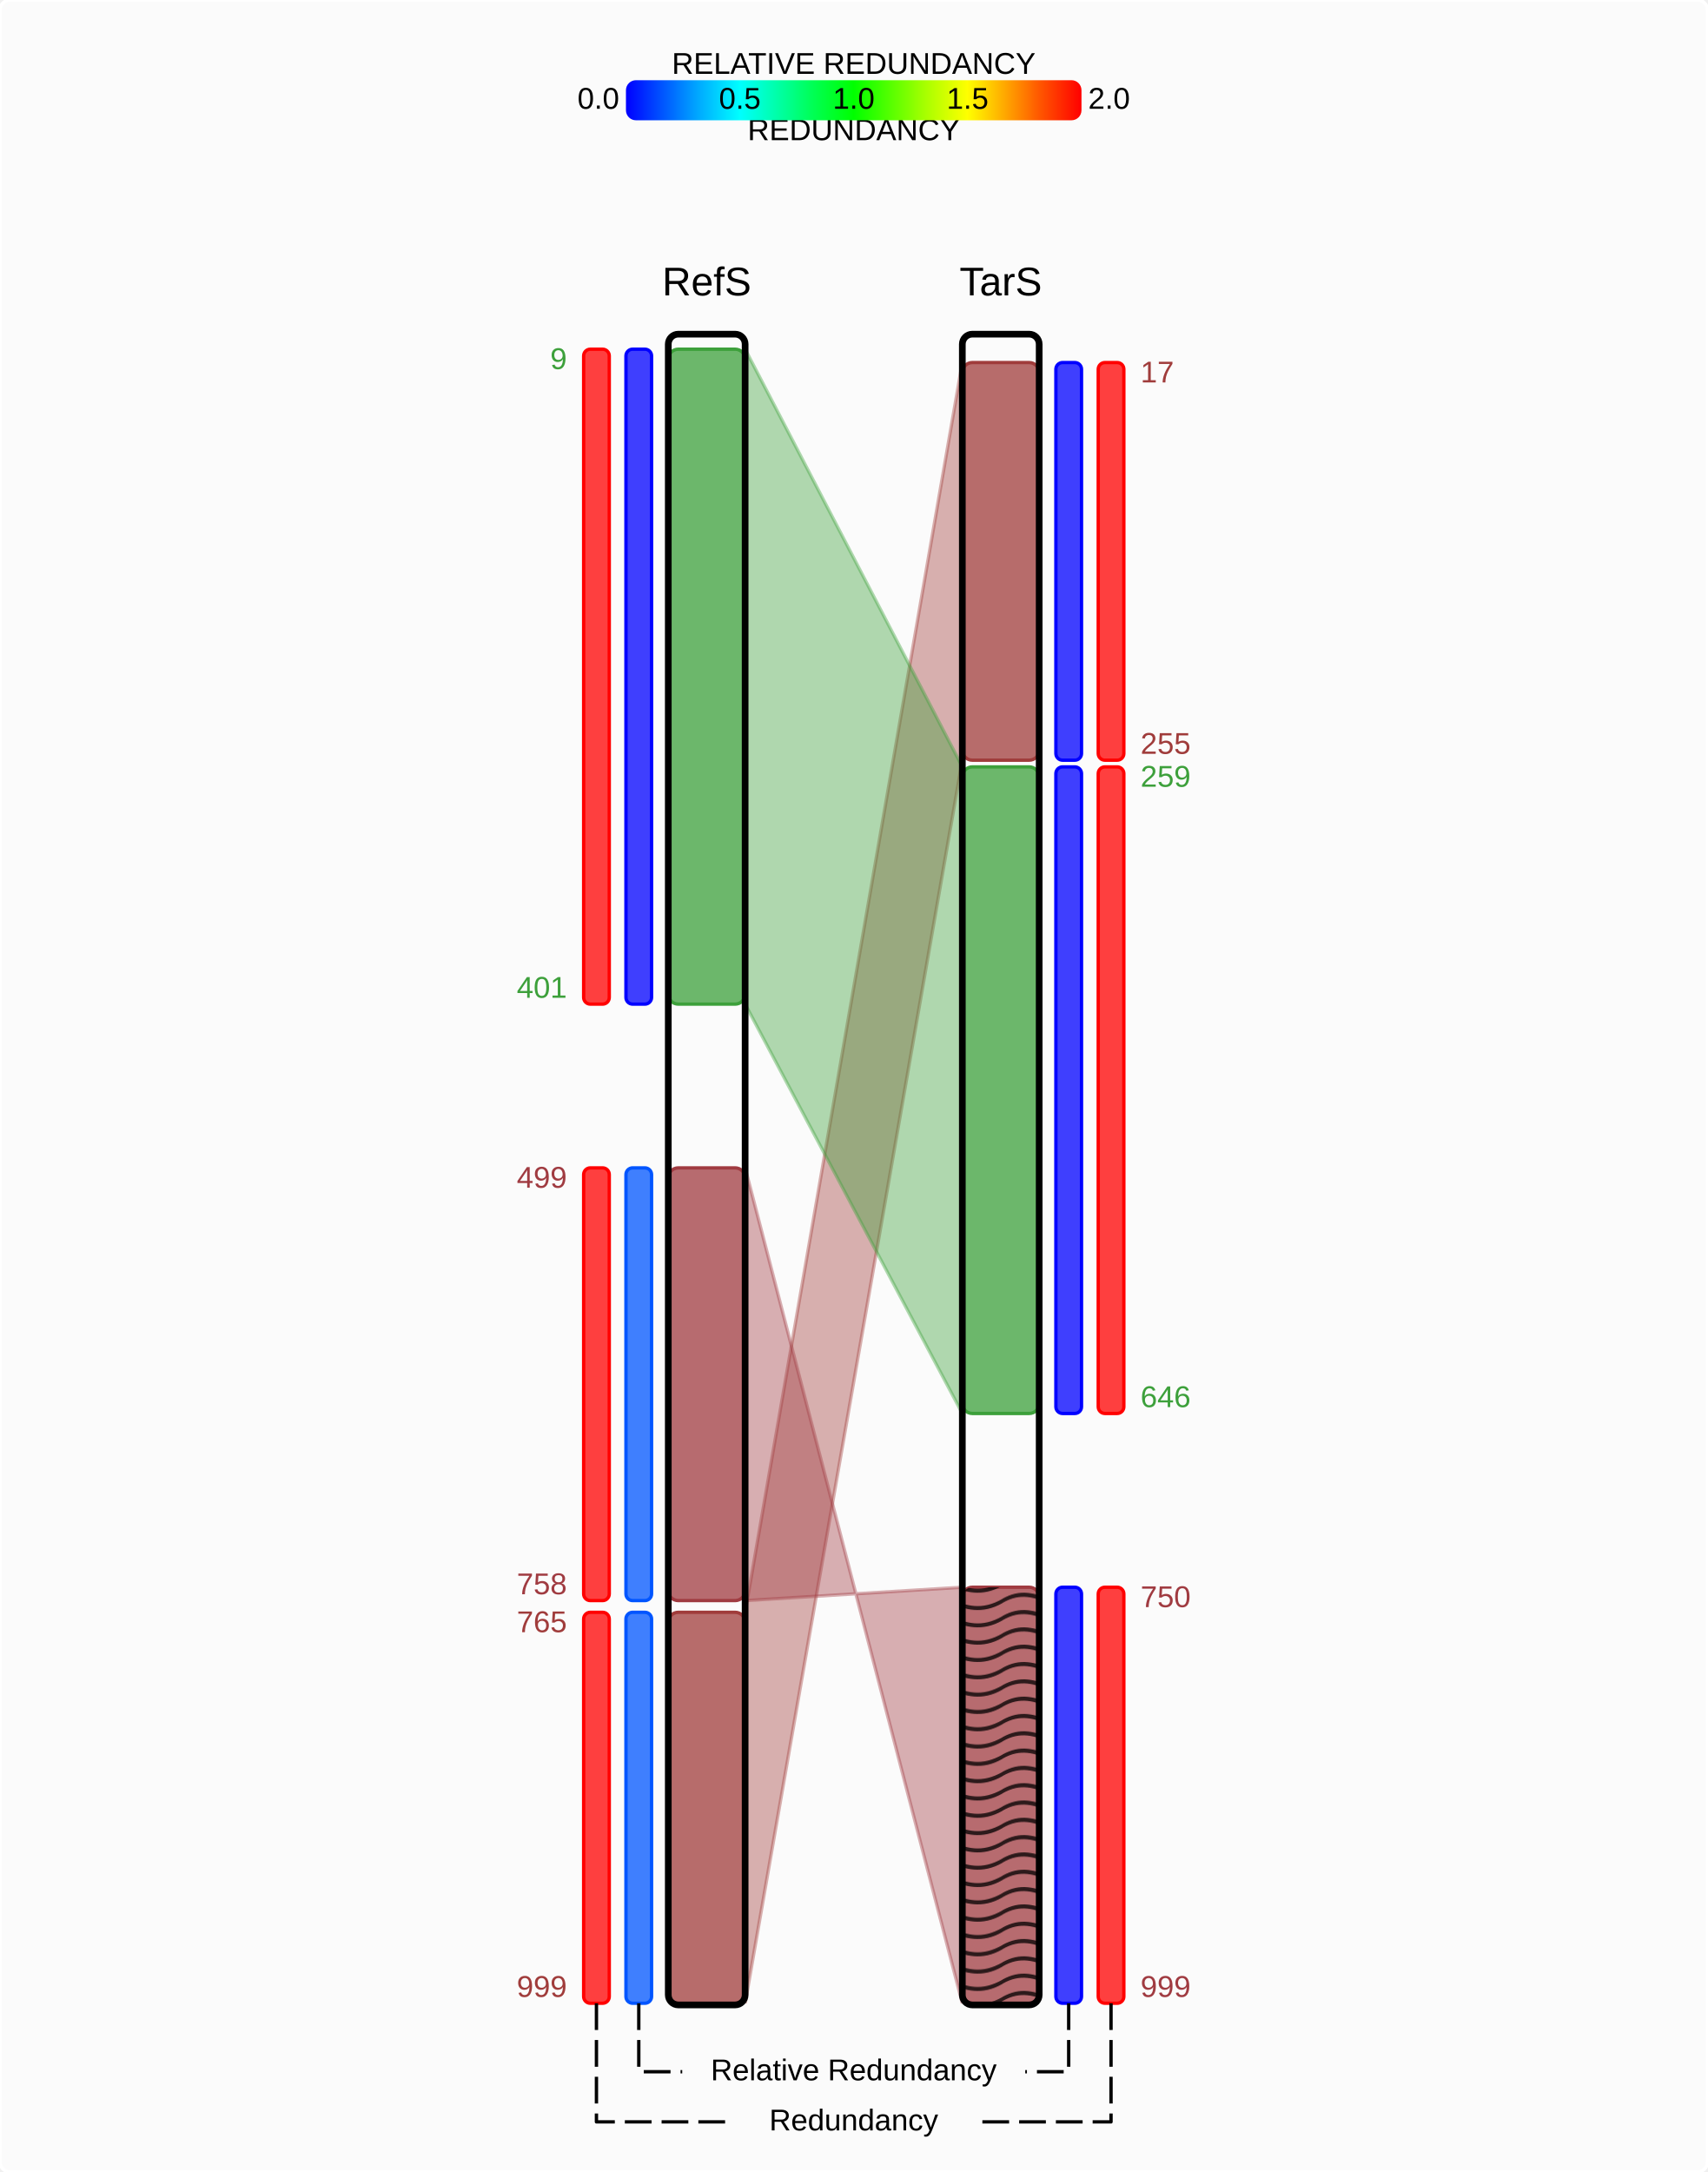
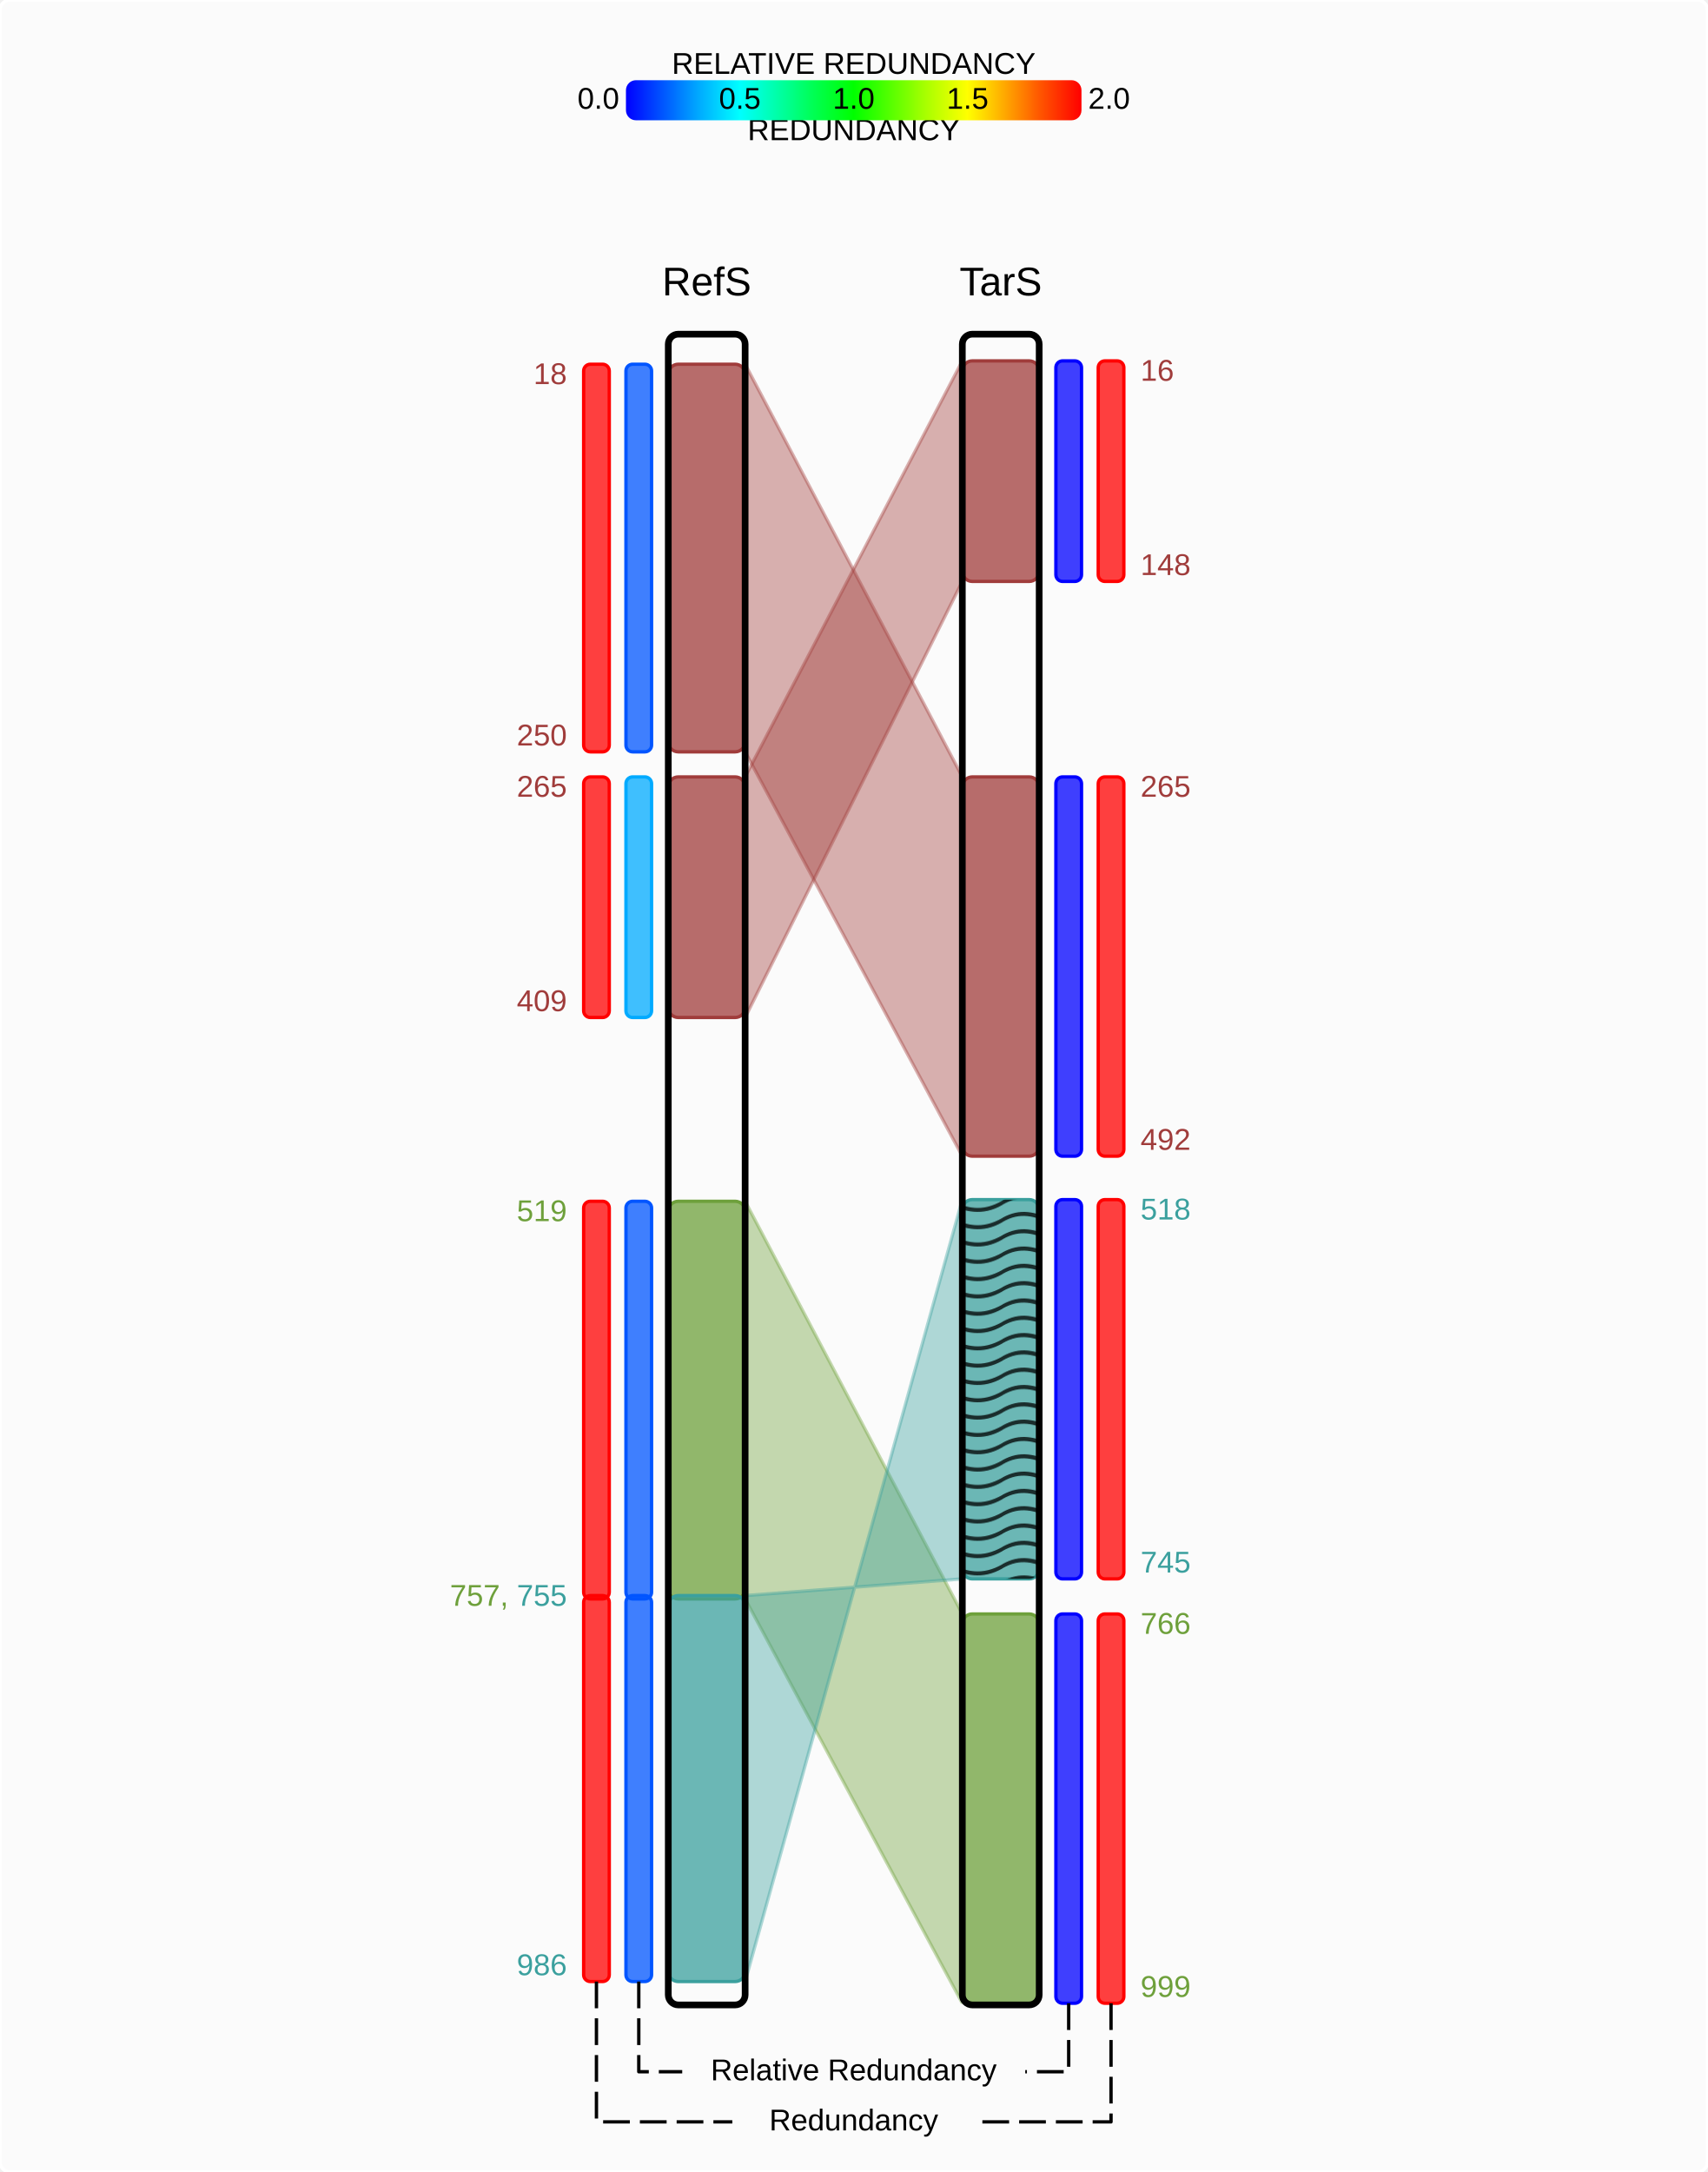
<svg xmlns="http://www.w3.org/2000/svg" width="511" height="650" id="svg2" version="1.1">
  <g id="layer1">
    <defs id="defs6211">
      <pattern id="Polkadots-large" patternTransform="translate(0,0)scale(10,10)" height="10" width="10" patternUnits="userSpaceOnUse">
        <circle id="circle4936" r="0.45" cy="0.810" cx="2.567" style="fill:black;stroke:none" />
        <circle id="circle4938" r="0.45" cy="2.33" cx="3.048" style="fill:black;stroke:none" />
        <circle id="circle4940" r="0.45" cy="2.415" cx="4.418" style="fill:black;stroke:none" />
        <circle id="circle4942" r="0.45" cy="3.029" cx="1.844" style="fill:black;stroke:none" />
        <circle id="circle4944" r="0.45" cy="1.363" cx="6.08" style="fill:black;stroke:none" />
        <circle id="circle4946" r="0.45" cy="4.413" cx="5.819" style="fill:black;stroke:none" />
        <circle id="circle4948" r="0.45" cy="4.048" cx="4.305" style="fill:black;stroke:none" />
        <circle id="circle4950" r="0.45" cy="3.045" cx="5.541" style="fill:black;stroke:none" />
        <circle id="circle4952" r="0.45" cy="5.527" cx="4.785" style="fill:black;stroke:none" />
        <circle id="circle4954" r="0.45" cy="5.184" cx="2.667" style="fill:black;stroke:none" />
        <circle id="circle4956" r="0.45" cy="1.448" cx="7.965" style="fill:black;stroke:none" />
        <circle id="circle4958" r="0.45" cy="5.049" cx="7.047" style="fill:black;stroke:none" />
        <circle id="circle4960" r="0.45" cy="0.895" cx="4.340" style="fill:black;stroke:none" />
        <circle id="circle4962" r="0.45" cy="0.340" cx="7.125" style="fill:black;stroke:none" />
        <circle id="circle4964" r="0.45" cy="1.049" cx="9.553" style="fill:black;stroke:none" />
        <circle id="circle4966" r="0.45" cy="2.689" cx="7.006" style="fill:black;stroke:none" />
        <circle id="circle4968" r="0.45" cy="2.689" cx="8.909" style="fill:black;stroke:none" />
        <circle id="circle4970" r="0.45" cy="4.407" cx="9.315" style="fill:black;stroke:none" />
        <circle id="circle4972" r="0.45" cy="3.870" cx="7.820" style="fill:black;stroke:none" />
        <circle id="circle4974" r="0.45" cy="5.948" cx="8.270" style="fill:black;stroke:none" />
        <circle id="circle4976" r="0.45" cy="7.428" cx="7.973" style="fill:black;stroke:none" />
        <circle id="circle4978" r="0.45" cy="8.072" cx="9.342" style="fill:black;stroke:none" />
        <circle id="circle4980" r="0.45" cy="9.315" cx="8.206" style="fill:black;stroke:none" />
        <circle id="circle4982" r="0.45" cy="9.475" cx="9.682" style="fill:black;stroke:none" />
        <circle id="circle4984" r="0.45" cy="6.186" cx="9.688" style="fill:black;stroke:none" />
        <circle id="circle4986" r="0.45" cy="6.296" cx="3.379" style="fill:black;stroke:none" />
        <circle id="circle4988" r="0.45" cy="8.204" cx="2.871" style="fill:black;stroke:none" />
        <circle id="circle4990" r="0.45" cy="8.719" cx="4.59" style="fill:black;stroke:none" />
        <circle id="circle4992" r="0.45" cy="9.671" cx="3.181" style="fill:black;stroke:none" />
        <circle id="circle4994" r="0.45" cy="7.315" cx="5.734" style="fill:black;stroke:none" />
        <circle id="circle4996" r="0.45" cy="6.513" cx="6.707" style="fill:black;stroke:none" />
        <circle id="circle4998" r="0.45" cy="9.670" cx="5.730" style="fill:black;stroke:none" />
        <circle id="circle5000" r="0.45" cy="8.373" cx="6.535" style="fill:black;stroke:none" />
        <circle id="circle5002" r="0.45" cy="7.154" cx="4.37" style="fill:black;stroke:none" />
        <circle id="circle5004" r="0.45" cy="7.25" cx="0.622" style="fill:black;stroke:none" />
        <circle id="circle5006" r="0.45" cy="5.679" cx="0.831" style="fill:black;stroke:none" />
        <circle id="circle5008" r="0.45" cy="8.519" cx="1.257" style="fill:black;stroke:none" />
        <circle id="circle5010" r="0.45" cy="6.877" cx="1.989" style="fill:black;stroke:none" />
        <circle id="circle5012" r="0.45" cy="3.181" cx="0.374" style="fill:black;stroke:none" />
        <circle id="circle5014" r="0.45" cy="1.664" cx="1.166" style="fill:black;stroke:none" />
        <circle id="circle5016" r="0.45" cy="0.093" cx="1.151" style="fill:black;stroke:none" />
        <circle id="circle5018" r="0.45" cy="10.093" cx="1.151" style="fill:black;stroke:none" />
        <circle id="circle5020" r="0.45" cy="4.451" cx="1.302" style="fill:black;stroke:none" />
        <circle id="circle5022" r="0.45" cy="3.763" cx="3.047" style="fill:black;stroke:none" />
      </pattern>
    </defs>
    <defs id="ffff">
      <pattern id="Wavy" height="5.181" width="30.0" patternUnits="userSpaceOnUse">
        <path id="path5114" d="M 7.597,0.061 C 5.079,-0.187 2.656,0.302 -0.01,1.788 L -0.01,3.061 C 2.773,1.431 5.173,1.052 7.472,1.280 C 9.770,1.508 11.969,2.361 14.253,3.218 C 18.820,4.931 23.804,6.676 30.066,3.061 L 30.062,1.788 C 23.622,5.497 19.246,3.770 14.691,2.061 C 12.413,1.207 10.115,0.311 7.597,0.061 z " style="fill:black;stroke:none;" />
      </pattern>
    </defs>
    <defs id="ffff">
      <pattern id="WavyWhite" height="5.181" width="30.0" patternUnits="userSpaceOnUse">
        <path id="path5114" d="M 7.597,0.061 C 5.079,-0.187 2.656,0.302 -0.01,1.788 L -0.01,3.061 C 2.773,1.431 5.173,1.052 7.472,1.280 C 9.770,1.508 11.969,2.361 14.253,3.218 C 18.820,4.931 23.804,6.676 30.066,3.061 L 30.062,1.788 C 23.622,5.497 19.246,3.770 14.691,2.061 C 12.413,1.207 10.115,0.311 7.597,0.061 z " style="fill:white;stroke:none;" />
      </pattern>
    </defs>
    <defs id="defs6219">
      <pattern id="xtrace" height="20.0" width="20.0" patternUnits="userSpaceOnUse">
        <path style="fill:#000000;stroke:#000000;stroke-width:0.30;stroke-linecap:butt;stroke-linejoin:miter;stroke-opacity:1;stroke-miterlimit:0;stroke-dasharray:none;fill-opacity:1" d="m 0.0,10.0 25,-25.0 0,5 -25,25 z" id="path7213" />
        <path style="fill:#000000;fill-opacity:1;stroke:#000000;stroke-width:0.30;stroke-linecap:butt;stroke-linejoin:miter;stroke-miterlimit:0;stroke-opacity:1;stroke-dasharray:none" d="m 0.0,30.0 25,-25.0 0,5 -25,25 z" id="path7213-8" />
        <path style="fill:#000000;fill-opacity:1;stroke:#000000;stroke-width:0.30;stroke-linecap:butt;stroke-linejoin:miter;stroke-miterlimit:0;stroke-opacity:1;stroke-dasharray:none" d="m 0.0,50.0 25,-25.0 0,5 -25,25 z" id="path7213-9" />
        <path style="fill:#000000;fill-opacity:1;stroke:#000000;stroke-width:0.30;stroke-linecap:butt;stroke-linejoin:miter;stroke-miterlimit:0;stroke-opacity:1;stroke-dasharray:none" d="m 0.0,70.0 25,-25.0 0,5 -25,25 z" id="path7213-10" />
        <path style="fill:#000000;fill-opacity:1;stroke:#000000;stroke-width:0.30;stroke-linecap:butt;stroke-linejoin:miter;stroke-miterlimit:0;stroke-opacity:1;stroke-dasharray:none" d="m 0.0,90.0 25,-25.0 0,5 -25,25 z" id="path7213-11" />
        <path style="fill:#000000;fill-opacity:1;stroke:#000000;stroke-width:0.30;stroke-linecap:butt;stroke-linejoin:miter;stroke-miterlimit:0;stroke-opacity:1;stroke-dasharray:none" d="m m 0.0,110.0 25,-25.0 0,05 -25,25 z" id="path7213-12" />
      </pattern>
    </defs>
    <defs id="defs4">
      <pattern id="dallas" patternTransform="translate(106.5938,206.9062)" height="4.75" width="4.75" patternUnits="userSpaceOnUse">
        <path style="fill:none;stroke:#000000;stroke-width:1;stroke-linecap:butt;stroke-linejoin:miter;stroke-miterlimit:0;stroke-opacity:1;stroke-dasharray:none" d="m -0.008,2.376 4.763,0" id="path2985" />
        <path style="fill:none;stroke:#000000;stroke-width:1;stroke-linecap:butt;stroke-linejoin:miter;stroke-miterlimit:0;stroke-opacity:1;stroke-dasharray:none" d="m 2.373,-0.006 0,4.763" id="path2985-1" />
      </pattern>
    </defs>
    <defs id="defs4">
      <pattern id="lineX" patternTransform="translate(106.5938,206.9062)" height="4.75" width="4.75" patternUnits="userSpaceOnUse">
        <path style="fill:none;stroke:#000000;stroke-width:1;stroke-linecap:butt;stroke-linejoin:miter;stroke-miterlimit:0;stroke-opacity:1;stroke-dasharray:none" d="m -0.008,2.376 4.763,0" id="path2985" />
      </pattern>
    </defs>
    <defs id="defs4">
      <pattern id="stripeX" patternTransform="translate(106.5938,206.9062)" height="4.75" width="4.75" patternUnits="userSpaceOnUse">
        <path style="fill:none;stroke:#000000;stroke-width:1;stroke-linecap:butt;stroke-linejoin:miter;stroke-miterlimit:0;stroke-opacity:1;stroke-dasharray:none" d="m 2.373,-0.006 0,4.763" id="path2985-1" />
      </pattern>
    </defs>
    <rect style="fill:white;stroke:white;fill-opacity:0.75;stroke-width:1;stroke-miterlimit:4;stroke-dasharray:none" id="rect3777" width="511.00" height="650.00" x="0.00" y="0.00" ry="3" />
    <text id="211.50000085.000000" x="211.50" y="85.00" dominant-baseline="middle" transform="" style="font-size:12px;font-style:normal;font-variant:normal;font-weight:normal;font-stretch:normal;fill:black;fill-opacity:1;text-align:start;line-height:125%%;writing-mode:lr-tb;text-anchor:middle;font-family:Arial;-inkscape-font-specification:Arial">RefS</text>
    <text id="299.50000085.000000" x="299.50" y="85.00" dominant-baseline="middle" transform="" style="font-size:12px;font-style:normal;font-variant:normal;font-weight:normal;font-stretch:normal;fill:black;fill-opacity:1;text-align:start;line-height:125%%;writing-mode:lr-tb;text-anchor:middle;font-family:Arial;-inkscape-font-specification:Arial">TarS</text>
-     <text id="169.666667104.500000" x="169.67" y="104.50" dominant-baseline="text-before-edge" transform="" style="font-size:9px;font-style:normal;font-variant:normal;font-weight:normal;font-stretch:normal;fill:black;fill-opacity:1;text-align:start;line-height:125%%;writing-mode:lr-tb;text-anchor:end;font-family:Arial;-inkscape-font-specification:Arial">
-       <tspan id="1" style="fill:#3DA03B">9</tspan>
+     <text id="169.666667109.000000" x="169.67" y="109.00" dominant-baseline="text-before-edge" transform="" style="font-size:9px;font-style:normal;font-variant:normal;font-weight:normal;font-stretch:normal;fill:black;fill-opacity:1;text-align:start;line-height:125%%;writing-mode:lr-tb;text-anchor:end;font-family:Arial;-inkscape-font-specification:Arial">
+       <tspan id="4" style="fill:#A03C3B">18</tspan>
    </text>
-     <text id="169.666667300.500000" x="169.67" y="300.50" dominant-baseline="text-after-edge" transform="" style="font-size:9px;font-style:normal;font-variant:normal;font-weight:normal;font-stretch:normal;fill:black;fill-opacity:1;text-align:start;line-height:125%%;writing-mode:lr-tb;text-anchor:end;font-family:Arial;-inkscape-font-specification:Arial">
-       <tspan id="1" style="fill:#3DA03B">401</tspan>
+     <text id="169.666667225.000000" x="169.67" y="225.00" dominant-baseline="text-after-edge" transform="" style="font-size:9px;font-style:normal;font-variant:normal;font-weight:normal;font-stretch:normal;fill:black;fill-opacity:1;text-align:start;line-height:125%%;writing-mode:lr-tb;text-anchor:end;font-family:Arial;-inkscape-font-specification:Arial">
+       <tspan id="4" style="fill:#A03C3B">250</tspan>
    </text>
-     <text id="169.666667349.500000" x="169.67" y="349.50" dominant-baseline="text-before-edge" transform="" style="font-size:9px;font-style:normal;font-variant:normal;font-weight:normal;font-stretch:normal;fill:black;fill-opacity:1;text-align:start;line-height:125%%;writing-mode:lr-tb;text-anchor:end;font-family:Arial;-inkscape-font-specification:Arial">
-       <tspan id="3" style="fill:#A03B41">499</tspan>
+     <text id="169.666667232.500000" x="169.67" y="232.50" dominant-baseline="text-before-edge" transform="" style="font-size:9px;font-style:normal;font-variant:normal;font-weight:normal;font-stretch:normal;fill:black;fill-opacity:1;text-align:start;line-height:125%%;writing-mode:lr-tb;text-anchor:end;font-family:Arial;-inkscape-font-specification:Arial">
+       <tspan id="0" style="fill:#A03C3B">265</tspan>
    </text>
-     <text id="169.666667479.000000" x="169.67" y="479.00" dominant-baseline="text-after-edge" transform="" style="font-size:9px;font-style:normal;font-variant:normal;font-weight:normal;font-stretch:normal;fill:black;fill-opacity:1;text-align:start;line-height:125%%;writing-mode:lr-tb;text-anchor:end;font-family:Arial;-inkscape-font-specification:Arial">
-       <tspan id="3" style="fill:#A03B41">758</tspan>
+     <text id="169.666667304.500000" x="169.67" y="304.50" dominant-baseline="text-after-edge" transform="" style="font-size:9px;font-style:normal;font-variant:normal;font-weight:normal;font-stretch:normal;fill:black;fill-opacity:1;text-align:start;line-height:125%%;writing-mode:lr-tb;text-anchor:end;font-family:Arial;-inkscape-font-specification:Arial">
+       <tspan id="0" style="fill:#A03C3B">409</tspan>
    </text>
-     <text id="169.666667482.500000" x="169.67" y="482.50" dominant-baseline="text-before-edge" transform="" style="font-size:9px;font-style:normal;font-variant:normal;font-weight:normal;font-stretch:normal;fill:black;fill-opacity:1;text-align:start;line-height:125%%;writing-mode:lr-tb;text-anchor:end;font-family:Arial;-inkscape-font-specification:Arial">
-       <tspan id="0" style="fill:#A03C3B">765</tspan>
+     <text id="169.666667359.500000" x="169.67" y="359.50" dominant-baseline="text-before-edge" transform="" style="font-size:9px;font-style:normal;font-variant:normal;font-weight:normal;font-stretch:normal;fill:black;fill-opacity:1;text-align:start;line-height:125%%;writing-mode:lr-tb;text-anchor:end;font-family:Arial;-inkscape-font-specification:Arial">
+       <tspan id="5" style="fill:#6EA03B">519</tspan>
    </text>
-     <text id="169.666667599.500000" x="169.67" y="599.50" dominant-baseline="text-after-edge" transform="" style="font-size:9px;font-style:normal;font-variant:normal;font-weight:normal;font-stretch:normal;fill:black;fill-opacity:1;text-align:start;line-height:125%%;writing-mode:lr-tb;text-anchor:end;font-family:Arial;-inkscape-font-specification:Arial">
-       <tspan id="0" style="fill:#A03C3B">999</tspan>
+     <text id="169.666667478.000000" x="169.67" y="478.00" dominant-baseline="middle" transform="" style="font-size:9px;font-style:normal;font-variant:normal;font-weight:normal;font-stretch:normal;fill:black;fill-opacity:1;text-align:start;line-height:125%%;writing-mode:lr-tb;text-anchor:end;font-family:Arial;-inkscape-font-specification:Arial">
+       <tspan id="5" style="fill:#6EA03B">757, </tspan>
+       <tspan id="6" style="fill:#3BA09E">755</tspan>
    </text>
-     <text id="341.333333108.500000" x="341.33" y="108.50" dominant-baseline="text-before-edge" transform="" style="font-size:9px;font-style:normal;font-variant:normal;font-weight:normal;font-stretch:normal;fill:black;fill-opacity:1;text-align:start;line-height:125%%;writing-mode:lr-tb;text-anchor:start;font-family:Arial;-inkscape-font-specification:Arial">
-       <tspan id="0" style="fill:#A03C3B">17</tspan>
+     <text id="169.666667593.000000" x="169.67" y="593.00" dominant-baseline="text-after-edge" transform="" style="font-size:9px;font-style:normal;font-variant:normal;font-weight:normal;font-stretch:normal;fill:black;fill-opacity:1;text-align:start;line-height:125%%;writing-mode:lr-tb;text-anchor:end;font-family:Arial;-inkscape-font-specification:Arial">
+       <tspan id="6" style="fill:#3BA09E">986</tspan>
    </text>
-     <text id="341.333333227.500000" x="341.33" y="227.50" dominant-baseline="text-after-edge" transform="" style="font-size:9px;font-style:normal;font-variant:normal;font-weight:normal;font-stretch:normal;fill:black;fill-opacity:1;text-align:start;line-height:125%%;writing-mode:lr-tb;text-anchor:start;font-family:Arial;-inkscape-font-specification:Arial">
-       <tspan id="0" style="fill:#A03C3B">255</tspan>
+     <text id="341.333333108.000000" x="341.33" y="108.00" dominant-baseline="text-before-edge" transform="" style="font-size:9px;font-style:normal;font-variant:normal;font-weight:normal;font-stretch:normal;fill:black;fill-opacity:1;text-align:start;line-height:125%%;writing-mode:lr-tb;text-anchor:start;font-family:Arial;-inkscape-font-specification:Arial">
+       <tspan id="0" style="fill:#A03C3B">16</tspan>
    </text>
-     <text id="341.333333229.500000" x="341.33" y="229.50" dominant-baseline="text-before-edge" transform="" style="font-size:9px;font-style:normal;font-variant:normal;font-weight:normal;font-stretch:normal;fill:black;fill-opacity:1;text-align:start;line-height:125%%;writing-mode:lr-tb;text-anchor:start;font-family:Arial;-inkscape-font-specification:Arial">
-       <tspan id="1" style="fill:#3DA03B">259</tspan>
+     <text id="341.333333174.000000" x="341.33" y="174.00" dominant-baseline="text-after-edge" transform="" style="font-size:9px;font-style:normal;font-variant:normal;font-weight:normal;font-stretch:normal;fill:black;fill-opacity:1;text-align:start;line-height:125%%;writing-mode:lr-tb;text-anchor:start;font-family:Arial;-inkscape-font-specification:Arial">
+       <tspan id="0" style="fill:#A03C3B">148</tspan>
    </text>
-     <text id="341.333333423.000000" x="341.33" y="423.00" dominant-baseline="text-after-edge" transform="" style="font-size:9px;font-style:normal;font-variant:normal;font-weight:normal;font-stretch:normal;fill:black;fill-opacity:1;text-align:start;line-height:125%%;writing-mode:lr-tb;text-anchor:start;font-family:Arial;-inkscape-font-specification:Arial">
-       <tspan id="1" style="fill:#3DA03B">646</tspan>
+     <text id="341.333333232.500000" x="341.33" y="232.50" dominant-baseline="text-before-edge" transform="" style="font-size:9px;font-style:normal;font-variant:normal;font-weight:normal;font-stretch:normal;fill:black;fill-opacity:1;text-align:start;line-height:125%%;writing-mode:lr-tb;text-anchor:start;font-family:Arial;-inkscape-font-specification:Arial">
+       <tspan id="4" style="fill:#A03C3B">265</tspan>
    </text>
-     <text id="341.333333475.000000" x="341.33" y="475.00" dominant-baseline="text-before-edge" transform="" style="font-size:9px;font-style:normal;font-variant:normal;font-weight:normal;font-stretch:normal;fill:black;fill-opacity:1;text-align:start;line-height:125%%;writing-mode:lr-tb;text-anchor:start;font-family:Arial;-inkscape-font-specification:Arial">
-       <tspan id="3" style="fill:#A03B41">750</tspan>
+     <text id="341.333333346.000000" x="341.33" y="346.00" dominant-baseline="text-after-edge" transform="" style="font-size:9px;font-style:normal;font-variant:normal;font-weight:normal;font-stretch:normal;fill:black;fill-opacity:1;text-align:start;line-height:125%%;writing-mode:lr-tb;text-anchor:start;font-family:Arial;-inkscape-font-specification:Arial">
+       <tspan id="4" style="fill:#A03C3B">492</tspan>
+     </text>
+     <text id="341.333333359.000000" x="341.33" y="359.00" dominant-baseline="text-before-edge" transform="" style="font-size:9px;font-style:normal;font-variant:normal;font-weight:normal;font-stretch:normal;fill:black;fill-opacity:1;text-align:start;line-height:125%%;writing-mode:lr-tb;text-anchor:start;font-family:Arial;-inkscape-font-specification:Arial">
+       <tspan id="6" style="fill:#3BA09E">518</tspan>
+     </text>
+     <text id="341.333333472.500000" x="341.33" y="472.50" dominant-baseline="text-after-edge" transform="" style="font-size:9px;font-style:normal;font-variant:normal;font-weight:normal;font-stretch:normal;fill:black;fill-opacity:1;text-align:start;line-height:125%%;writing-mode:lr-tb;text-anchor:start;font-family:Arial;-inkscape-font-specification:Arial">
+       <tspan id="6" style="fill:#3BA09E">745</tspan>
+     </text>
+     <text id="341.333333483.000000" x="341.33" y="483.00" dominant-baseline="text-before-edge" transform="" style="font-size:9px;font-style:normal;font-variant:normal;font-weight:normal;font-stretch:normal;fill:black;fill-opacity:1;text-align:start;line-height:125%%;writing-mode:lr-tb;text-anchor:start;font-family:Arial;-inkscape-font-specification:Arial">
+       <tspan id="5" style="fill:#6EA03B">766</tspan>
    </text>
    <text id="341.333333599.500000" x="341.33" y="599.50" dominant-baseline="text-after-edge" transform="" style="font-size:9px;font-style:normal;font-variant:normal;font-weight:normal;font-stretch:normal;fill:black;fill-opacity:1;text-align:start;line-height:125%%;writing-mode:lr-tb;text-anchor:start;font-family:Arial;-inkscape-font-specification:Arial">
-       <tspan id="3" style="fill:#A03B41">999</tspan>
+       <tspan id="5" style="fill:#6EA03B">999</tspan>
    </text>
-     <rect style="fill:#A03C3B;stroke:#A03C3B;fill-opacity:0.75;stroke-width:1;stroke-miterlimit:4;stroke-dasharray:none" id="rect3777" width="23.00" height="117.00" x="200.00" y="482.50" ry="3" />
-     <rect style="fill:#0055ff;stroke:#0055ff;fill-opacity:0.75;stroke-width:1;stroke-miterlimit:4;stroke-dasharray:none" id="rect3777" width="7.67" height="117.00" x="187.33" y="482.50" ry="2" />
-     <rect style="fill:#ff0000;stroke:#ff0000;fill-opacity:0.75;stroke-width:1;stroke-miterlimit:4;stroke-dasharray:none" id="rect3777" width="7.67" height="117.00" x="174.67" y="482.50" ry="2" />
-     <rect style="fill:#A03C3B;stroke:#A03C3B;fill-opacity:0.75;stroke-width:1;stroke-miterlimit:4;stroke-dasharray:none" id="rect3777" width="23.00" height="119.00" x="288.00" y="108.50" ry="3" />
-     <rect style="fill:#0000ff;stroke:#0000ff;fill-opacity:0.75;stroke-width:1;stroke-miterlimit:4;stroke-dasharray:none" id="rect3777" width="7.67" height="119.00" x="316.00" y="108.50" ry="2" />
-     <rect style="fill:#ff0000;stroke:#ff0000;fill-opacity:0.75;stroke-width:1;stroke-miterlimit:4;stroke-dasharray:none" id="rect3777" width="7.67" height="119.00" x="328.67" y="108.50" ry="2" />
-     <polygon points="223.00,482.50 223.00,599.50 288.00,227.50 288.00,108.50" style="fill:#A03C3B;stroke:#A03C3B;stroke-width:1;stroke-opacity:0.4;fill-opacity:0.4" />
-     <rect style="fill:#3DA03B;stroke:#3DA03B;fill-opacity:0.75;stroke-width:1;stroke-miterlimit:4;stroke-dasharray:none" id="rect3777" width="23.00" height="196.00" x="200.00" y="104.50" ry="3" />
-     <rect style="fill:#0000ff;stroke:#0000ff;fill-opacity:0.75;stroke-width:1;stroke-miterlimit:4;stroke-dasharray:none" id="rect3777" width="7.67" height="196.00" x="187.33" y="104.50" ry="2" />
-     <rect style="fill:#ff0000;stroke:#ff0000;fill-opacity:0.75;stroke-width:1;stroke-miterlimit:4;stroke-dasharray:none" id="rect3777" width="7.67" height="196.00" x="174.67" y="104.50" ry="2" />
-     <rect style="fill:#3DA03B;stroke:#3DA03B;fill-opacity:0.75;stroke-width:1;stroke-miterlimit:4;stroke-dasharray:none" id="rect3777" width="23.00" height="193.50" x="288.00" y="229.50" ry="3" />
-     <rect style="fill:#0000ff;stroke:#0000ff;fill-opacity:0.75;stroke-width:1;stroke-miterlimit:4;stroke-dasharray:none" id="rect3777" width="7.67" height="193.50" x="316.00" y="229.50" ry="2" />
-     <rect style="fill:#ff0000;stroke:#ff0000;fill-opacity:0.75;stroke-width:1;stroke-miterlimit:4;stroke-dasharray:none" id="rect3777" width="7.67" height="193.50" x="328.67" y="229.50" ry="2" />
-     <polygon points="223.00,104.50 223.00,300.50 288.00,423.00 288.00,229.50" style="fill:#3DA03B;stroke:#3DA03B;stroke-width:1;stroke-opacity:0.4;fill-opacity:0.4" />
-     <rect style="fill:#A03B41;stroke:#A03B41;fill-opacity:0.75;stroke-width:1;stroke-miterlimit:4;stroke-dasharray:none" id="rect3777" width="23.00" height="129.50" x="200.00" y="349.50" ry="3" />
-     <rect style="fill:#0055ff;stroke:#0055ff;fill-opacity:0.75;stroke-width:1;stroke-miterlimit:4;stroke-dasharray:none" id="rect3777" width="7.67" height="129.50" x="187.33" y="349.50" ry="2" />
-     <rect style="fill:#ff0000;stroke:#ff0000;fill-opacity:0.75;stroke-width:1;stroke-miterlimit:4;stroke-dasharray:none" id="rect3777" width="7.67" height="129.50" x="174.67" y="349.50" ry="2" />
-     <rect style="fill:#A03B41;stroke:#A03B41;fill-opacity:0.75;stroke-width:1;stroke-miterlimit:4;stroke-dasharray:none" id="rect3777" width="23.00" height="124.50" x="288.00" y="475.00" ry="3" />
-     <rect style="fill-opacity:0.75;stroke-width:2;stroke-miterlimit:4;stroke-dasharray:none;fill:url(#Wavy);fill-rule:nonzero;opacity:1;" id="rect6217" width="23.00" height="124.50" x="288.00" y="475.00" ry="3" />
-     <rect style="fill:#0000ff;stroke:#0000ff;fill-opacity:0.75;stroke-width:1;stroke-miterlimit:4;stroke-dasharray:none" id="rect3777" width="7.67" height="124.50" x="316.00" y="475.00" ry="2" />
-     <rect style="fill:#ff0000;stroke:#ff0000;fill-opacity:0.75;stroke-width:1;stroke-miterlimit:4;stroke-dasharray:none" id="rect3777" width="7.67" height="124.50" x="328.67" y="475.00" ry="2" />
-     <polygon points="223.00,349.50 223.00,479.00 288.00,475.00 288.00,599.50" style="fill:#A03B41;stroke:#A03B41;stroke-width:1;stroke-opacity:0.4;fill-opacity:0.4" />
+     <rect style="fill:#A03C3B;stroke:#A03C3B;fill-opacity:0.75;stroke-width:1;stroke-miterlimit:4;stroke-dasharray:none" id="rect3777" width="23.00" height="72.00" x="200.00" y="232.50" ry="3" />
+     <rect style="fill:#00aaff;stroke:#00aaff;fill-opacity:0.75;stroke-width:1;stroke-miterlimit:4;stroke-dasharray:none" id="rect3777" width="7.67" height="72.00" x="187.33" y="232.50" ry="2" />
+     <rect style="fill:#ff0000;stroke:#ff0000;fill-opacity:0.75;stroke-width:1;stroke-miterlimit:4;stroke-dasharray:none" id="rect3777" width="7.67" height="72.00" x="174.67" y="232.50" ry="2" />
+     <rect style="fill:#A03C3B;stroke:#A03C3B;fill-opacity:0.75;stroke-width:1;stroke-miterlimit:4;stroke-dasharray:none" id="rect3777" width="23.00" height="66.00" x="288.00" y="108.00" ry="3" />
+     <rect style="fill:#0000ff;stroke:#0000ff;fill-opacity:0.75;stroke-width:1;stroke-miterlimit:4;stroke-dasharray:none" id="rect3777" width="7.67" height="66.00" x="316.00" y="108.00" ry="2" />
+     <rect style="fill:#ff0000;stroke:#ff0000;fill-opacity:0.75;stroke-width:1;stroke-miterlimit:4;stroke-dasharray:none" id="rect3777" width="7.67" height="66.00" x="328.67" y="108.00" ry="2" />
+     <polygon points="223.00,232.50 223.00,304.50 288.00,174.00 288.00,108.00" style="fill:#A03C3B;stroke:#A03C3B;stroke-width:1;stroke-opacity:0.4;fill-opacity:0.4" />
+     <rect style="fill:#A03C3B;stroke:#A03C3B;fill-opacity:0.75;stroke-width:1;stroke-miterlimit:4;stroke-dasharray:none" id="rect3777" width="23.00" height="116.00" x="200.00" y="109.00" ry="3" />
+     <rect style="fill:#0055ff;stroke:#0055ff;fill-opacity:0.75;stroke-width:1;stroke-miterlimit:4;stroke-dasharray:none" id="rect3777" width="7.67" height="116.00" x="187.33" y="109.00" ry="2" />
+     <rect style="fill:#ff0000;stroke:#ff0000;fill-opacity:0.75;stroke-width:1;stroke-miterlimit:4;stroke-dasharray:none" id="rect3777" width="7.67" height="116.00" x="174.67" y="109.00" ry="2" />
+     <rect style="fill:#A03C3B;stroke:#A03C3B;fill-opacity:0.75;stroke-width:1;stroke-miterlimit:4;stroke-dasharray:none" id="rect3777" width="23.00" height="113.50" x="288.00" y="232.50" ry="3" />
+     <rect style="fill:#0000ff;stroke:#0000ff;fill-opacity:0.75;stroke-width:1;stroke-miterlimit:4;stroke-dasharray:none" id="rect3777" width="7.67" height="113.50" x="316.00" y="232.50" ry="2" />
+     <rect style="fill:#ff0000;stroke:#ff0000;fill-opacity:0.75;stroke-width:1;stroke-miterlimit:4;stroke-dasharray:none" id="rect3777" width="7.67" height="113.50" x="328.67" y="232.50" ry="2" />
+     <polygon points="223.00,109.00 223.00,225.00 288.00,346.00 288.00,232.50" style="fill:#A03C3B;stroke:#A03C3B;stroke-width:1;stroke-opacity:0.4;fill-opacity:0.4" />
+     <rect style="fill:#6EA03B;stroke:#6EA03B;fill-opacity:0.75;stroke-width:1;stroke-miterlimit:4;stroke-dasharray:none" id="rect3777" width="23.00" height="119.00" x="200.00" y="359.50" ry="3" />
+     <rect style="fill:#0055ff;stroke:#0055ff;fill-opacity:0.75;stroke-width:1;stroke-miterlimit:4;stroke-dasharray:none" id="rect3777" width="7.67" height="119.00" x="187.33" y="359.50" ry="2" />
+     <rect style="fill:#ff0000;stroke:#ff0000;fill-opacity:0.75;stroke-width:1;stroke-miterlimit:4;stroke-dasharray:none" id="rect3777" width="7.67" height="119.00" x="174.67" y="359.50" ry="2" />
+     <rect style="fill:#6EA03B;stroke:#6EA03B;fill-opacity:0.75;stroke-width:1;stroke-miterlimit:4;stroke-dasharray:none" id="rect3777" width="23.00" height="116.50" x="288.00" y="483.00" ry="3" />
+     <rect style="fill:#0000ff;stroke:#0000ff;fill-opacity:0.75;stroke-width:1;stroke-miterlimit:4;stroke-dasharray:none" id="rect3777" width="7.67" height="116.50" x="316.00" y="483.00" ry="2" />
+     <rect style="fill:#ff0000;stroke:#ff0000;fill-opacity:0.75;stroke-width:1;stroke-miterlimit:4;stroke-dasharray:none" id="rect3777" width="7.67" height="116.50" x="328.67" y="483.00" ry="2" />
+     <polygon points="223.00,359.50 223.00,478.50 288.00,599.50 288.00,483.00" style="fill:#6EA03B;stroke:#6EA03B;stroke-width:1;stroke-opacity:0.4;fill-opacity:0.4" />
+     <rect style="fill:#3BA09E;stroke:#3BA09E;fill-opacity:0.75;stroke-width:1;stroke-miterlimit:4;stroke-dasharray:none" id="rect3777" width="23.00" height="115.50" x="200.00" y="477.50" ry="3" />
+     <rect style="fill:#0055ff;stroke:#0055ff;fill-opacity:0.75;stroke-width:1;stroke-miterlimit:4;stroke-dasharray:none" id="rect3777" width="7.67" height="115.50" x="187.33" y="477.50" ry="2" />
+     <rect style="fill:#ff0000;stroke:#ff0000;fill-opacity:0.75;stroke-width:1;stroke-miterlimit:4;stroke-dasharray:none" id="rect3777" width="7.67" height="115.50" x="174.67" y="477.50" ry="2" />
+     <rect style="fill:#3BA09E;stroke:#3BA09E;fill-opacity:0.75;stroke-width:1;stroke-miterlimit:4;stroke-dasharray:none" id="rect3777" width="23.00" height="113.50" x="288.00" y="359.00" ry="3" />
+     <rect style="fill-opacity:0.75;stroke-width:2;stroke-miterlimit:4;stroke-dasharray:none;fill:url(#Wavy);fill-rule:nonzero;opacity:1;" id="rect6217" width="23.00" height="113.50" x="288.00" y="359.00" ry="3" />
+     <rect style="fill:#0000ff;stroke:#0000ff;fill-opacity:0.75;stroke-width:1;stroke-miterlimit:4;stroke-dasharray:none" id="rect3777" width="7.67" height="113.50" x="316.00" y="359.00" ry="2" />
+     <rect style="fill:#ff0000;stroke:#ff0000;fill-opacity:0.75;stroke-width:1;stroke-miterlimit:4;stroke-dasharray:none" id="rect3777" width="7.67" height="113.50" x="328.67" y="359.00" ry="2" />
+     <polygon points="223.00,477.50 223.00,593.00 288.00,359.00 288.00,472.50" style="fill:#3BA09E;stroke:#3BA09E;stroke-width:1;stroke-opacity:0.4;fill-opacity:0.4" />
    <rect style="fill:none;stroke:#000000;stroke-width:2;stroke-linecap:butt;stroke-linejoin:miter;stroke-miterlimit:4;stroke-opacity:1;stroke-dasharray:none" id="rect2985" width="23.00" height="500.00" x="200.00" y="100.00" ry="3" />
    <rect style="fill:none;stroke:#000000;stroke-width:2;stroke-linecap:butt;stroke-linejoin:miter;stroke-miterlimit:4;stroke-opacity:1;stroke-dasharray:none" id="rect2985" width="23.00" height="500.00" x="288.00" y="100.00" ry="3" />
    <text id="255.50000024.000000" x="255.50" y="24.00" dominant-baseline="text-after-edge" transform="" style="font-size:9px;font-style:normal;font-variant:normal;font-weight:normal;font-stretch:normal;fill:black;fill-opacity:1;text-align:start;line-height:125%%;writing-mode:lr-tb;text-anchor:middle;font-family:Arial;-inkscape-font-specification:Arial">RELATIVE REDUNDANCY</text>
    <text id="255.50000036.000000" x="255.50" y="36.00" dominant-baseline="text-before-edge" transform="" style="font-size:9px;font-style:normal;font-variant:normal;font-weight:normal;font-stretch:normal;fill:black;fill-opacity:1;text-align:start;line-height:125%%;writing-mode:lr-tb;text-anchor:middle;font-family:Arial;-inkscape-font-specification:Arial">REDUNDANCY</text>
    <defs>
      <linearGradient id="grad187.33333324.000000" x1="0%" y1="0%" x2="100%" y2="0%">
        <stop offset="0%" style="stop-color:#0000ff;stop-opacity:1" />
        <stop offset="8%" style="stop-color:#0055ff;stop-opacity:1" />
        <stop offset="16%" style="stop-color:#00aaff;stop-opacity:1" />
        <stop offset="25%" style="stop-color:#00ffff;stop-opacity:1" />
        <stop offset="33%" style="stop-color:#00ffaa;stop-opacity:1" />
        <stop offset="41%" style="stop-color:#00ff55;stop-opacity:1" />
        <stop offset="50%" style="stop-color:#00ff00;stop-opacity:1" />
        <stop offset="58%" style="stop-color:#55ff00;stop-opacity:1" />
        <stop offset="66%" style="stop-color:#aaff00;stop-opacity:1" />
        <stop offset="75%" style="stop-color:#ffff00;stop-opacity:1" />
        <stop offset="83%" style="stop-color:#ffaa00;stop-opacity:1" />
        <stop offset="91%" style="stop-color:#ff5500;stop-opacity:1" />
        <stop offset="100%" style="stop-color:#ff0000;stop-opacity:1" />
      </linearGradient>
    </defs>
    <rect fill="url(#grad187.33333324.000000)" width="136.33" height="12.00" x="187.33" y="24.00" ry="3" />
    <text id="185.33333330.000000" x="185.33" y="30.00" dominant-baseline="middle" transform="" style="font-size:9px;font-style:normal;font-variant:normal;font-weight:normal;font-stretch:normal;fill:black;fill-opacity:1;text-align:start;line-height:125%%;writing-mode:lr-tb;text-anchor:end;font-family:Arial;-inkscape-font-specification:Arial">0.0</text>
    <text id="221.41666730.000000" x="221.42" y="30.00" dominant-baseline="middle" transform="" style="font-size:9px;font-style:normal;font-variant:normal;font-weight:normal;font-stretch:normal;fill:black;fill-opacity:1;text-align:start;line-height:125%%;writing-mode:lr-tb;text-anchor:middle;font-family:Arial;-inkscape-font-specification:Arial">0.5</text>
    <text id="255.50000030.000000" x="255.50" y="30.00" dominant-baseline="middle" transform="" style="font-size:9px;font-style:normal;font-variant:normal;font-weight:normal;font-stretch:normal;fill:black;fill-opacity:1;text-align:start;line-height:125%%;writing-mode:lr-tb;text-anchor:middle;font-family:Arial;-inkscape-font-specification:Arial">1.0</text>
    <text id="289.58333330.000000" x="289.58" y="30.00" dominant-baseline="middle" transform="" style="font-size:9px;font-style:normal;font-variant:normal;font-weight:normal;font-stretch:normal;fill:black;fill-opacity:1;text-align:start;line-height:125%%;writing-mode:lr-tb;text-anchor:middle;font-family:Arial;-inkscape-font-specification:Arial">1.5</text>
    <text id="325.66666730.000000" x="325.67" y="30.00" dominant-baseline="middle" transform="" style="font-size:9px;font-style:normal;font-variant:normal;font-weight:normal;font-stretch:normal;fill:black;fill-opacity:1;text-align:start;line-height:125%%;writing-mode:lr-tb;text-anchor:start;font-family:Arial;-inkscape-font-specification:Arial">2.0</text>
-     <path d="M 191.17,599.50 v 20.5 h 13" style="fill:none;stroke:black;stroke-linejoin:round;stroke-dasharray:8 3;stroke-width:1.00" />
+     <path d="M 191.17,593.00 v 27 h 13" style="fill:none;stroke:black;stroke-linejoin:round;stroke-dasharray:8 3;stroke-width:1.00" />
    <path d="M 319.83,599.50 v 20.5 h -13" style="fill:none;stroke:black;stroke-linejoin:round;stroke-dasharray:8 3;stroke-width:1.00" />
    <text id="255.500000620.000000" x="255.50" y="620.00" dominant-baseline="middle" transform="" style="font-size:9px;font-style:normal;font-variant:normal;font-weight:normal;font-stretch:normal;fill:black;fill-opacity:1;text-align:start;line-height:125%%;writing-mode:lr-tb;text-anchor:middle;font-family:Arial;-inkscape-font-specification:Arial">Relative Redundancy</text>
-     <path d="M 178.50,599.50 v 35.5 h 40.667" style="fill:none;stroke:black;stroke-linejoin:round;stroke-dasharray:8 3;stroke-width:1.00" />
+     <path d="M 178.50,593.00 v 42 h 40.667" style="fill:none;stroke:black;stroke-linejoin:round;stroke-dasharray:8 3;stroke-width:1.00" />
    <path d="M 332.50,599.50 v 35.5 h -40.667" style="fill:none;stroke:black;stroke-linejoin:round;stroke-dasharray:8 3;stroke-width:1.00" />
    <text id="255.500000635.000000" x="255.50" y="635.00" dominant-baseline="middle" transform="" style="font-size:9px;font-style:normal;font-variant:normal;font-weight:normal;font-stretch:normal;fill:black;fill-opacity:1;text-align:start;line-height:125%%;writing-mode:lr-tb;text-anchor:middle;font-family:Arial;-inkscape-font-specification:Arial">Redundancy</text>
  </g>
</svg>
